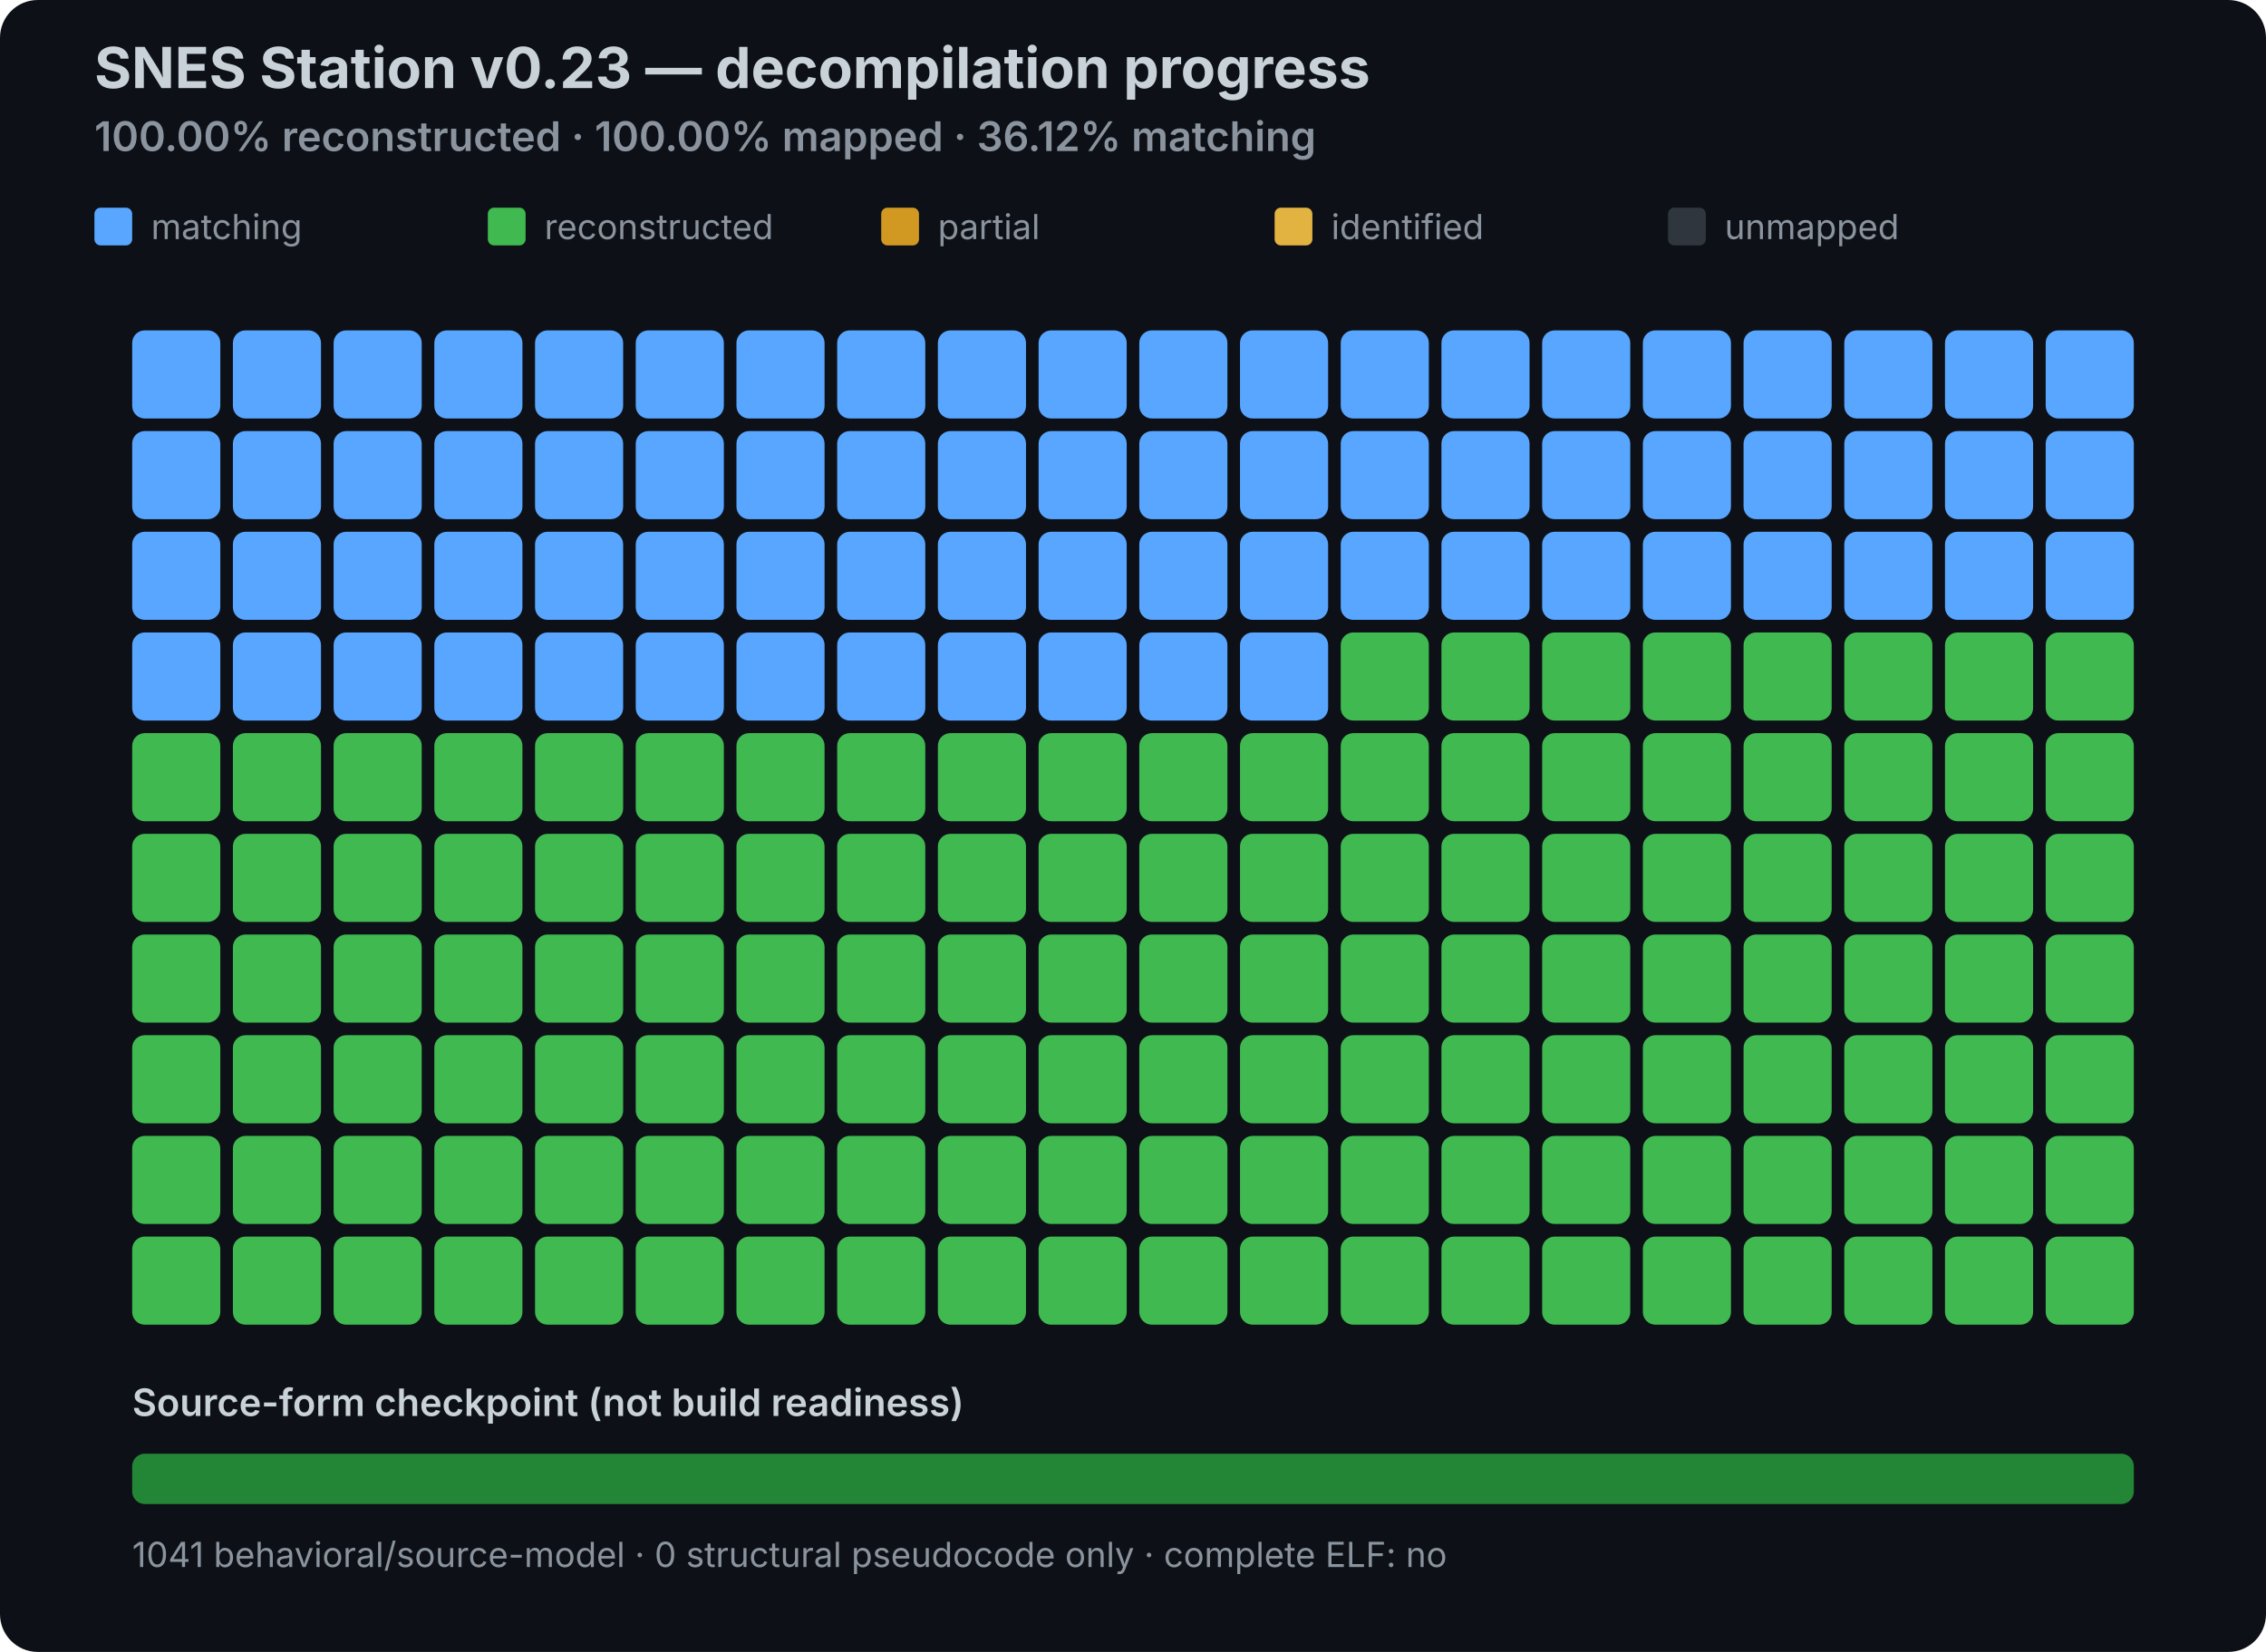
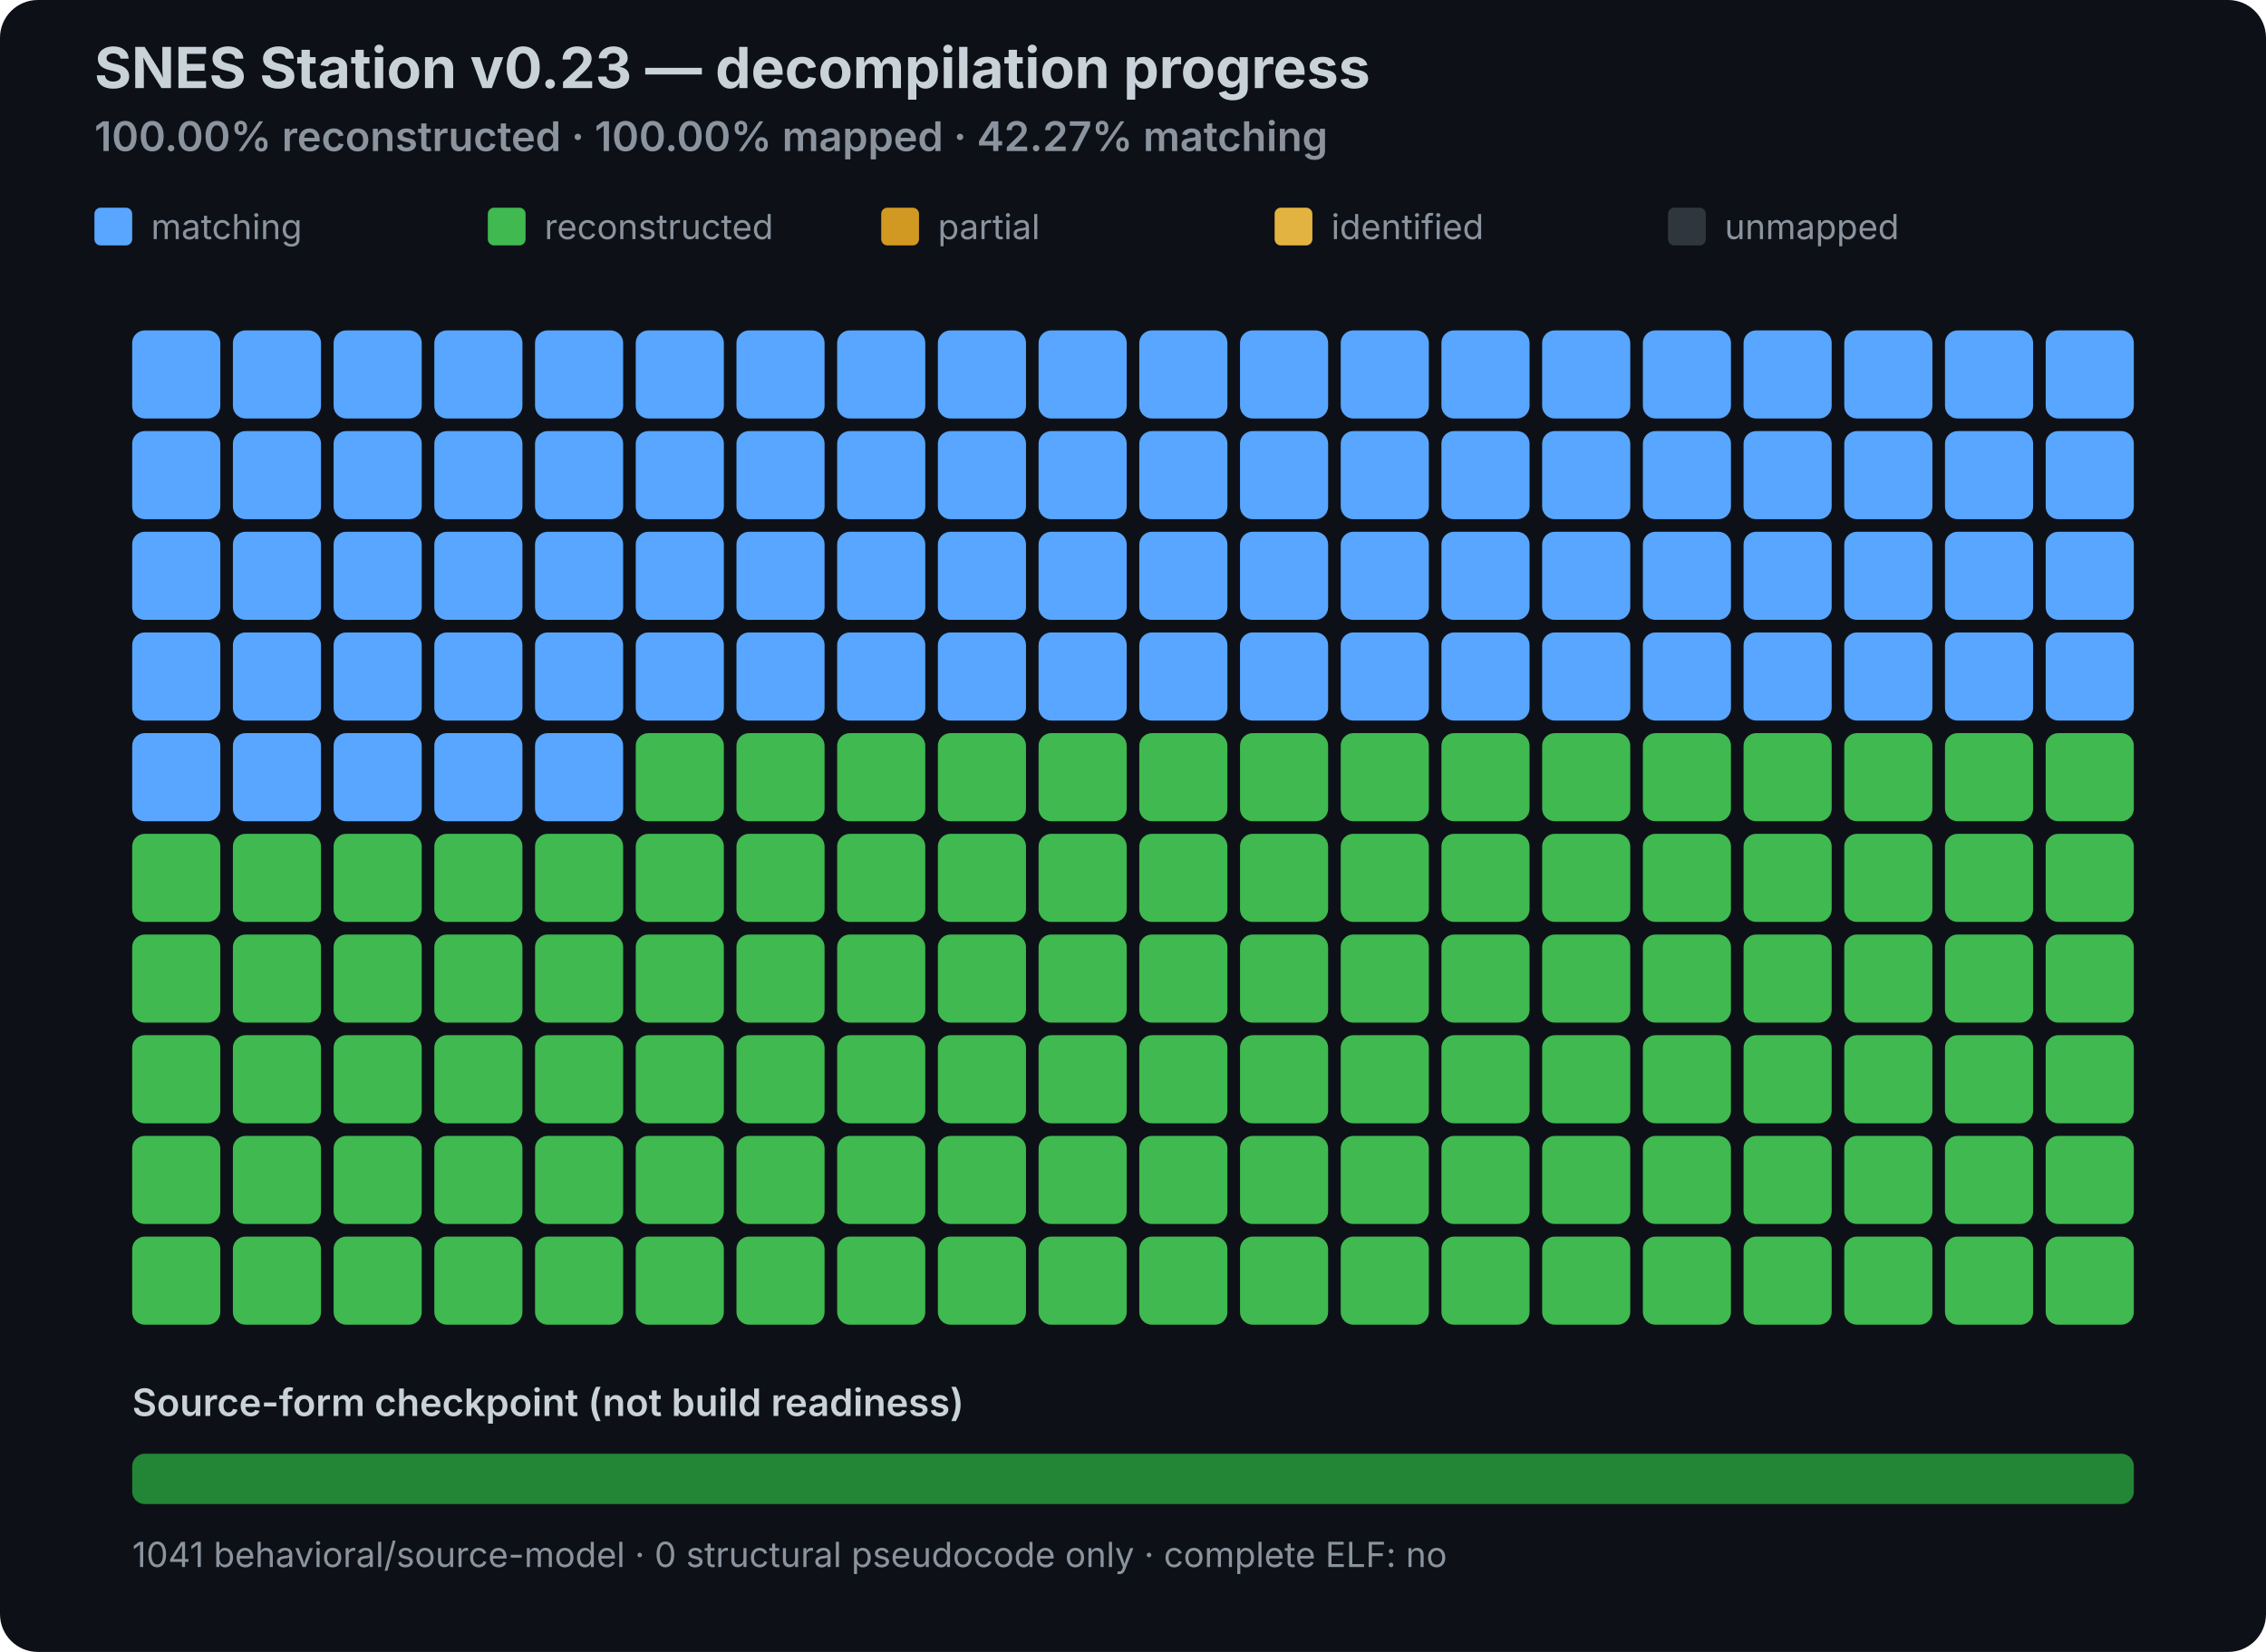
<svg xmlns="http://www.w3.org/2000/svg" width="720" height="525" viewBox="0 0 720 525" role="img" aria-labelledby="title desc">
  <style>
  .title { font: 700 18px -apple-system,BlinkMacSystemFont,"Segoe UI",sans-serif; fill: #c9d1d9; }
  .sub { font: 600 13px -apple-system,BlinkMacSystemFont,"Segoe UI",sans-serif; fill: #8b949e; }
  .legend { font: 11px -apple-system,BlinkMacSystemFont,"Segoe UI",sans-serif; fill: #8b949e; }
  .source { font: 600 12px -apple-system,BlinkMacSystemFont,"Segoe UI",sans-serif; fill: #c9d1d9; }
</style>
  <rect width="100%" height="100%" rx="12" fill="#0d1117" />
  <text x="30" y="28" class="title">SNES Station v0.23 — decompilation progress</text>
-   <text x="30" y="48" class="sub">100.00% reconstructed · 100.00% mapped · 36.12% matching</text>
+   <text x="30" y="48" class="sub">100.00% reconstructed · 100.00% mapped · 42.27% matching</text>
  <rect x="30" y="66" width="12" height="12" rx="2" fill="#58a6ff" />
  <text x="48" y="76" class="legend">matching</text>
  <rect x="155" y="66" width="12" height="12" rx="2" fill="#3fb950" />
  <text x="173" y="76" class="legend">reconstructed</text>
  <rect x="280" y="66" width="12" height="12" rx="2" fill="#d29922" />
  <text x="298" y="76" class="legend">partial</text>
  <rect x="405" y="66" width="12" height="12" rx="2" fill="#e3b341" />
  <text x="423" y="76" class="legend">identified</text>
  <rect x="530" y="66" width="12" height="12" rx="2" fill="#30363d" />
  <text x="548" y="76" class="legend">unmapped</text>
  <rect x="42" y="105" width="28" height="28" rx="4" fill="#58a6ff" data-status="MATCHING" />
  <rect x="74" y="105" width="28" height="28" rx="4" fill="#58a6ff" data-status="MATCHING" />
  <rect x="106" y="105" width="28" height="28" rx="4" fill="#58a6ff" data-status="MATCHING" />
  <rect x="138" y="105" width="28" height="28" rx="4" fill="#58a6ff" data-status="MATCHING" />
  <rect x="170" y="105" width="28" height="28" rx="4" fill="#58a6ff" data-status="MATCHING" />
  <rect x="202" y="105" width="28" height="28" rx="4" fill="#58a6ff" data-status="MATCHING" />
  <rect x="234" y="105" width="28" height="28" rx="4" fill="#58a6ff" data-status="MATCHING" />
  <rect x="266" y="105" width="28" height="28" rx="4" fill="#58a6ff" data-status="MATCHING" />
  <rect x="298" y="105" width="28" height="28" rx="4" fill="#58a6ff" data-status="MATCHING" />
  <rect x="330" y="105" width="28" height="28" rx="4" fill="#58a6ff" data-status="MATCHING" />
  <rect x="362" y="105" width="28" height="28" rx="4" fill="#58a6ff" data-status="MATCHING" />
  <rect x="394" y="105" width="28" height="28" rx="4" fill="#58a6ff" data-status="MATCHING" />
  <rect x="426" y="105" width="28" height="28" rx="4" fill="#58a6ff" data-status="MATCHING" />
  <rect x="458" y="105" width="28" height="28" rx="4" fill="#58a6ff" data-status="MATCHING" />
  <rect x="490" y="105" width="28" height="28" rx="4" fill="#58a6ff" data-status="MATCHING" />
  <rect x="522" y="105" width="28" height="28" rx="4" fill="#58a6ff" data-status="MATCHING" />
  <rect x="554" y="105" width="28" height="28" rx="4" fill="#58a6ff" data-status="MATCHING" />
  <rect x="586" y="105" width="28" height="28" rx="4" fill="#58a6ff" data-status="MATCHING" />
  <rect x="618" y="105" width="28" height="28" rx="4" fill="#58a6ff" data-status="MATCHING" />
  <rect x="650" y="105" width="28" height="28" rx="4" fill="#58a6ff" data-status="MATCHING" />
  <rect x="42" y="137" width="28" height="28" rx="4" fill="#58a6ff" data-status="MATCHING" />
  <rect x="74" y="137" width="28" height="28" rx="4" fill="#58a6ff" data-status="MATCHING" />
  <rect x="106" y="137" width="28" height="28" rx="4" fill="#58a6ff" data-status="MATCHING" />
  <rect x="138" y="137" width="28" height="28" rx="4" fill="#58a6ff" data-status="MATCHING" />
  <rect x="170" y="137" width="28" height="28" rx="4" fill="#58a6ff" data-status="MATCHING" />
  <rect x="202" y="137" width="28" height="28" rx="4" fill="#58a6ff" data-status="MATCHING" />
  <rect x="234" y="137" width="28" height="28" rx="4" fill="#58a6ff" data-status="MATCHING" />
  <rect x="266" y="137" width="28" height="28" rx="4" fill="#58a6ff" data-status="MATCHING" />
  <rect x="298" y="137" width="28" height="28" rx="4" fill="#58a6ff" data-status="MATCHING" />
  <rect x="330" y="137" width="28" height="28" rx="4" fill="#58a6ff" data-status="MATCHING" />
  <rect x="362" y="137" width="28" height="28" rx="4" fill="#58a6ff" data-status="MATCHING" />
  <rect x="394" y="137" width="28" height="28" rx="4" fill="#58a6ff" data-status="MATCHING" />
  <rect x="426" y="137" width="28" height="28" rx="4" fill="#58a6ff" data-status="MATCHING" />
  <rect x="458" y="137" width="28" height="28" rx="4" fill="#58a6ff" data-status="MATCHING" />
  <rect x="490" y="137" width="28" height="28" rx="4" fill="#58a6ff" data-status="MATCHING" />
  <rect x="522" y="137" width="28" height="28" rx="4" fill="#58a6ff" data-status="MATCHING" />
  <rect x="554" y="137" width="28" height="28" rx="4" fill="#58a6ff" data-status="MATCHING" />
  <rect x="586" y="137" width="28" height="28" rx="4" fill="#58a6ff" data-status="MATCHING" />
  <rect x="618" y="137" width="28" height="28" rx="4" fill="#58a6ff" data-status="MATCHING" />
  <rect x="650" y="137" width="28" height="28" rx="4" fill="#58a6ff" data-status="MATCHING" />
  <rect x="42" y="169" width="28" height="28" rx="4" fill="#58a6ff" data-status="MATCHING" />
  <rect x="74" y="169" width="28" height="28" rx="4" fill="#58a6ff" data-status="MATCHING" />
  <rect x="106" y="169" width="28" height="28" rx="4" fill="#58a6ff" data-status="MATCHING" />
  <rect x="138" y="169" width="28" height="28" rx="4" fill="#58a6ff" data-status="MATCHING" />
  <rect x="170" y="169" width="28" height="28" rx="4" fill="#58a6ff" data-status="MATCHING" />
  <rect x="202" y="169" width="28" height="28" rx="4" fill="#58a6ff" data-status="MATCHING" />
  <rect x="234" y="169" width="28" height="28" rx="4" fill="#58a6ff" data-status="MATCHING" />
  <rect x="266" y="169" width="28" height="28" rx="4" fill="#58a6ff" data-status="MATCHING" />
  <rect x="298" y="169" width="28" height="28" rx="4" fill="#58a6ff" data-status="MATCHING" />
  <rect x="330" y="169" width="28" height="28" rx="4" fill="#58a6ff" data-status="MATCHING" />
  <rect x="362" y="169" width="28" height="28" rx="4" fill="#58a6ff" data-status="MATCHING" />
  <rect x="394" y="169" width="28" height="28" rx="4" fill="#58a6ff" data-status="MATCHING" />
  <rect x="426" y="169" width="28" height="28" rx="4" fill="#58a6ff" data-status="MATCHING" />
  <rect x="458" y="169" width="28" height="28" rx="4" fill="#58a6ff" data-status="MATCHING" />
  <rect x="490" y="169" width="28" height="28" rx="4" fill="#58a6ff" data-status="MATCHING" />
  <rect x="522" y="169" width="28" height="28" rx="4" fill="#58a6ff" data-status="MATCHING" />
  <rect x="554" y="169" width="28" height="28" rx="4" fill="#58a6ff" data-status="MATCHING" />
  <rect x="586" y="169" width="28" height="28" rx="4" fill="#58a6ff" data-status="MATCHING" />
  <rect x="618" y="169" width="28" height="28" rx="4" fill="#58a6ff" data-status="MATCHING" />
  <rect x="650" y="169" width="28" height="28" rx="4" fill="#58a6ff" data-status="MATCHING" />
  <rect x="42" y="201" width="28" height="28" rx="4" fill="#58a6ff" data-status="MATCHING" />
  <rect x="74" y="201" width="28" height="28" rx="4" fill="#58a6ff" data-status="MATCHING" />
  <rect x="106" y="201" width="28" height="28" rx="4" fill="#58a6ff" data-status="MATCHING" />
  <rect x="138" y="201" width="28" height="28" rx="4" fill="#58a6ff" data-status="MATCHING" />
  <rect x="170" y="201" width="28" height="28" rx="4" fill="#58a6ff" data-status="MATCHING" />
  <rect x="202" y="201" width="28" height="28" rx="4" fill="#58a6ff" data-status="MATCHING" />
  <rect x="234" y="201" width="28" height="28" rx="4" fill="#58a6ff" data-status="MATCHING" />
  <rect x="266" y="201" width="28" height="28" rx="4" fill="#58a6ff" data-status="MATCHING" />
  <rect x="298" y="201" width="28" height="28" rx="4" fill="#58a6ff" data-status="MATCHING" />
  <rect x="330" y="201" width="28" height="28" rx="4" fill="#58a6ff" data-status="MATCHING" />
  <rect x="362" y="201" width="28" height="28" rx="4" fill="#58a6ff" data-status="MATCHING" />
  <rect x="394" y="201" width="28" height="28" rx="4" fill="#58a6ff" data-status="MATCHING" />
-   <rect x="426" y="201" width="28" height="28" rx="4" fill="#3fb950" data-status="RECONSTRUCTED" />
-   <rect x="458" y="201" width="28" height="28" rx="4" fill="#3fb950" data-status="RECONSTRUCTED" />
-   <rect x="490" y="201" width="28" height="28" rx="4" fill="#3fb950" data-status="RECONSTRUCTED" />
-   <rect x="522" y="201" width="28" height="28" rx="4" fill="#3fb950" data-status="RECONSTRUCTED" />
-   <rect x="554" y="201" width="28" height="28" rx="4" fill="#3fb950" data-status="RECONSTRUCTED" />
-   <rect x="586" y="201" width="28" height="28" rx="4" fill="#3fb950" data-status="RECONSTRUCTED" />
-   <rect x="618" y="201" width="28" height="28" rx="4" fill="#3fb950" data-status="RECONSTRUCTED" />
-   <rect x="650" y="201" width="28" height="28" rx="4" fill="#3fb950" data-status="RECONSTRUCTED" />
-   <rect x="42" y="233" width="28" height="28" rx="4" fill="#3fb950" data-status="RECONSTRUCTED" />
-   <rect x="74" y="233" width="28" height="28" rx="4" fill="#3fb950" data-status="RECONSTRUCTED" />
-   <rect x="106" y="233" width="28" height="28" rx="4" fill="#3fb950" data-status="RECONSTRUCTED" />
-   <rect x="138" y="233" width="28" height="28" rx="4" fill="#3fb950" data-status="RECONSTRUCTED" />
-   <rect x="170" y="233" width="28" height="28" rx="4" fill="#3fb950" data-status="RECONSTRUCTED" />
+   <rect x="426" y="201" width="28" height="28" rx="4" fill="#58a6ff" data-status="MATCHING" />
+   <rect x="458" y="201" width="28" height="28" rx="4" fill="#58a6ff" data-status="MATCHING" />
+   <rect x="490" y="201" width="28" height="28" rx="4" fill="#58a6ff" data-status="MATCHING" />
+   <rect x="522" y="201" width="28" height="28" rx="4" fill="#58a6ff" data-status="MATCHING" />
+   <rect x="554" y="201" width="28" height="28" rx="4" fill="#58a6ff" data-status="MATCHING" />
+   <rect x="586" y="201" width="28" height="28" rx="4" fill="#58a6ff" data-status="MATCHING" />
+   <rect x="618" y="201" width="28" height="28" rx="4" fill="#58a6ff" data-status="MATCHING" />
+   <rect x="650" y="201" width="28" height="28" rx="4" fill="#58a6ff" data-status="MATCHING" />
+   <rect x="42" y="233" width="28" height="28" rx="4" fill="#58a6ff" data-status="MATCHING" />
+   <rect x="74" y="233" width="28" height="28" rx="4" fill="#58a6ff" data-status="MATCHING" />
+   <rect x="106" y="233" width="28" height="28" rx="4" fill="#58a6ff" data-status="MATCHING" />
+   <rect x="138" y="233" width="28" height="28" rx="4" fill="#58a6ff" data-status="MATCHING" />
+   <rect x="170" y="233" width="28" height="28" rx="4" fill="#58a6ff" data-status="MATCHING" />
  <rect x="202" y="233" width="28" height="28" rx="4" fill="#3fb950" data-status="RECONSTRUCTED" />
  <rect x="234" y="233" width="28" height="28" rx="4" fill="#3fb950" data-status="RECONSTRUCTED" />
  <rect x="266" y="233" width="28" height="28" rx="4" fill="#3fb950" data-status="RECONSTRUCTED" />
  <rect x="298" y="233" width="28" height="28" rx="4" fill="#3fb950" data-status="RECONSTRUCTED" />
  <rect x="330" y="233" width="28" height="28" rx="4" fill="#3fb950" data-status="RECONSTRUCTED" />
  <rect x="362" y="233" width="28" height="28" rx="4" fill="#3fb950" data-status="RECONSTRUCTED" />
  <rect x="394" y="233" width="28" height="28" rx="4" fill="#3fb950" data-status="RECONSTRUCTED" />
  <rect x="426" y="233" width="28" height="28" rx="4" fill="#3fb950" data-status="RECONSTRUCTED" />
  <rect x="458" y="233" width="28" height="28" rx="4" fill="#3fb950" data-status="RECONSTRUCTED" />
  <rect x="490" y="233" width="28" height="28" rx="4" fill="#3fb950" data-status="RECONSTRUCTED" />
  <rect x="522" y="233" width="28" height="28" rx="4" fill="#3fb950" data-status="RECONSTRUCTED" />
  <rect x="554" y="233" width="28" height="28" rx="4" fill="#3fb950" data-status="RECONSTRUCTED" />
  <rect x="586" y="233" width="28" height="28" rx="4" fill="#3fb950" data-status="RECONSTRUCTED" />
  <rect x="618" y="233" width="28" height="28" rx="4" fill="#3fb950" data-status="RECONSTRUCTED" />
  <rect x="650" y="233" width="28" height="28" rx="4" fill="#3fb950" data-status="RECONSTRUCTED" />
  <rect x="42" y="265" width="28" height="28" rx="4" fill="#3fb950" data-status="RECONSTRUCTED" />
  <rect x="74" y="265" width="28" height="28" rx="4" fill="#3fb950" data-status="RECONSTRUCTED" />
  <rect x="106" y="265" width="28" height="28" rx="4" fill="#3fb950" data-status="RECONSTRUCTED" />
  <rect x="138" y="265" width="28" height="28" rx="4" fill="#3fb950" data-status="RECONSTRUCTED" />
  <rect x="170" y="265" width="28" height="28" rx="4" fill="#3fb950" data-status="RECONSTRUCTED" />
  <rect x="202" y="265" width="28" height="28" rx="4" fill="#3fb950" data-status="RECONSTRUCTED" />
  <rect x="234" y="265" width="28" height="28" rx="4" fill="#3fb950" data-status="RECONSTRUCTED" />
  <rect x="266" y="265" width="28" height="28" rx="4" fill="#3fb950" data-status="RECONSTRUCTED" />
  <rect x="298" y="265" width="28" height="28" rx="4" fill="#3fb950" data-status="RECONSTRUCTED" />
  <rect x="330" y="265" width="28" height="28" rx="4" fill="#3fb950" data-status="RECONSTRUCTED" />
  <rect x="362" y="265" width="28" height="28" rx="4" fill="#3fb950" data-status="RECONSTRUCTED" />
  <rect x="394" y="265" width="28" height="28" rx="4" fill="#3fb950" data-status="RECONSTRUCTED" />
  <rect x="426" y="265" width="28" height="28" rx="4" fill="#3fb950" data-status="RECONSTRUCTED" />
  <rect x="458" y="265" width="28" height="28" rx="4" fill="#3fb950" data-status="RECONSTRUCTED" />
  <rect x="490" y="265" width="28" height="28" rx="4" fill="#3fb950" data-status="RECONSTRUCTED" />
  <rect x="522" y="265" width="28" height="28" rx="4" fill="#3fb950" data-status="RECONSTRUCTED" />
  <rect x="554" y="265" width="28" height="28" rx="4" fill="#3fb950" data-status="RECONSTRUCTED" />
  <rect x="586" y="265" width="28" height="28" rx="4" fill="#3fb950" data-status="RECONSTRUCTED" />
  <rect x="618" y="265" width="28" height="28" rx="4" fill="#3fb950" data-status="RECONSTRUCTED" />
  <rect x="650" y="265" width="28" height="28" rx="4" fill="#3fb950" data-status="RECONSTRUCTED" />
  <rect x="42" y="297" width="28" height="28" rx="4" fill="#3fb950" data-status="RECONSTRUCTED" />
  <rect x="74" y="297" width="28" height="28" rx="4" fill="#3fb950" data-status="RECONSTRUCTED" />
  <rect x="106" y="297" width="28" height="28" rx="4" fill="#3fb950" data-status="RECONSTRUCTED" />
  <rect x="138" y="297" width="28" height="28" rx="4" fill="#3fb950" data-status="RECONSTRUCTED" />
  <rect x="170" y="297" width="28" height="28" rx="4" fill="#3fb950" data-status="RECONSTRUCTED" />
  <rect x="202" y="297" width="28" height="28" rx="4" fill="#3fb950" data-status="RECONSTRUCTED" />
  <rect x="234" y="297" width="28" height="28" rx="4" fill="#3fb950" data-status="RECONSTRUCTED" />
  <rect x="266" y="297" width="28" height="28" rx="4" fill="#3fb950" data-status="RECONSTRUCTED" />
  <rect x="298" y="297" width="28" height="28" rx="4" fill="#3fb950" data-status="RECONSTRUCTED" />
  <rect x="330" y="297" width="28" height="28" rx="4" fill="#3fb950" data-status="RECONSTRUCTED" />
  <rect x="362" y="297" width="28" height="28" rx="4" fill="#3fb950" data-status="RECONSTRUCTED" />
  <rect x="394" y="297" width="28" height="28" rx="4" fill="#3fb950" data-status="RECONSTRUCTED" />
  <rect x="426" y="297" width="28" height="28" rx="4" fill="#3fb950" data-status="RECONSTRUCTED" />
  <rect x="458" y="297" width="28" height="28" rx="4" fill="#3fb950" data-status="RECONSTRUCTED" />
  <rect x="490" y="297" width="28" height="28" rx="4" fill="#3fb950" data-status="RECONSTRUCTED" />
  <rect x="522" y="297" width="28" height="28" rx="4" fill="#3fb950" data-status="RECONSTRUCTED" />
  <rect x="554" y="297" width="28" height="28" rx="4" fill="#3fb950" data-status="RECONSTRUCTED" />
  <rect x="586" y="297" width="28" height="28" rx="4" fill="#3fb950" data-status="RECONSTRUCTED" />
  <rect x="618" y="297" width="28" height="28" rx="4" fill="#3fb950" data-status="RECONSTRUCTED" />
  <rect x="650" y="297" width="28" height="28" rx="4" fill="#3fb950" data-status="RECONSTRUCTED" />
  <rect x="42" y="329" width="28" height="28" rx="4" fill="#3fb950" data-status="RECONSTRUCTED" />
  <rect x="74" y="329" width="28" height="28" rx="4" fill="#3fb950" data-status="RECONSTRUCTED" />
  <rect x="106" y="329" width="28" height="28" rx="4" fill="#3fb950" data-status="RECONSTRUCTED" />
  <rect x="138" y="329" width="28" height="28" rx="4" fill="#3fb950" data-status="RECONSTRUCTED" />
  <rect x="170" y="329" width="28" height="28" rx="4" fill="#3fb950" data-status="RECONSTRUCTED" />
  <rect x="202" y="329" width="28" height="28" rx="4" fill="#3fb950" data-status="RECONSTRUCTED" />
  <rect x="234" y="329" width="28" height="28" rx="4" fill="#3fb950" data-status="RECONSTRUCTED" />
  <rect x="266" y="329" width="28" height="28" rx="4" fill="#3fb950" data-status="RECONSTRUCTED" />
  <rect x="298" y="329" width="28" height="28" rx="4" fill="#3fb950" data-status="RECONSTRUCTED" />
  <rect x="330" y="329" width="28" height="28" rx="4" fill="#3fb950" data-status="RECONSTRUCTED" />
  <rect x="362" y="329" width="28" height="28" rx="4" fill="#3fb950" data-status="RECONSTRUCTED" />
  <rect x="394" y="329" width="28" height="28" rx="4" fill="#3fb950" data-status="RECONSTRUCTED" />
  <rect x="426" y="329" width="28" height="28" rx="4" fill="#3fb950" data-status="RECONSTRUCTED" />
  <rect x="458" y="329" width="28" height="28" rx="4" fill="#3fb950" data-status="RECONSTRUCTED" />
  <rect x="490" y="329" width="28" height="28" rx="4" fill="#3fb950" data-status="RECONSTRUCTED" />
  <rect x="522" y="329" width="28" height="28" rx="4" fill="#3fb950" data-status="RECONSTRUCTED" />
  <rect x="554" y="329" width="28" height="28" rx="4" fill="#3fb950" data-status="RECONSTRUCTED" />
  <rect x="586" y="329" width="28" height="28" rx="4" fill="#3fb950" data-status="RECONSTRUCTED" />
  <rect x="618" y="329" width="28" height="28" rx="4" fill="#3fb950" data-status="RECONSTRUCTED" />
  <rect x="650" y="329" width="28" height="28" rx="4" fill="#3fb950" data-status="RECONSTRUCTED" />
  <rect x="42" y="361" width="28" height="28" rx="4" fill="#3fb950" data-status="RECONSTRUCTED" />
  <rect x="74" y="361" width="28" height="28" rx="4" fill="#3fb950" data-status="RECONSTRUCTED" />
  <rect x="106" y="361" width="28" height="28" rx="4" fill="#3fb950" data-status="RECONSTRUCTED" />
  <rect x="138" y="361" width="28" height="28" rx="4" fill="#3fb950" data-status="RECONSTRUCTED" />
  <rect x="170" y="361" width="28" height="28" rx="4" fill="#3fb950" data-status="RECONSTRUCTED" />
  <rect x="202" y="361" width="28" height="28" rx="4" fill="#3fb950" data-status="RECONSTRUCTED" />
  <rect x="234" y="361" width="28" height="28" rx="4" fill="#3fb950" data-status="RECONSTRUCTED" />
  <rect x="266" y="361" width="28" height="28" rx="4" fill="#3fb950" data-status="RECONSTRUCTED" />
  <rect x="298" y="361" width="28" height="28" rx="4" fill="#3fb950" data-status="RECONSTRUCTED" />
  <rect x="330" y="361" width="28" height="28" rx="4" fill="#3fb950" data-status="RECONSTRUCTED" />
  <rect x="362" y="361" width="28" height="28" rx="4" fill="#3fb950" data-status="RECONSTRUCTED" />
  <rect x="394" y="361" width="28" height="28" rx="4" fill="#3fb950" data-status="RECONSTRUCTED" />
  <rect x="426" y="361" width="28" height="28" rx="4" fill="#3fb950" data-status="RECONSTRUCTED" />
  <rect x="458" y="361" width="28" height="28" rx="4" fill="#3fb950" data-status="RECONSTRUCTED" />
  <rect x="490" y="361" width="28" height="28" rx="4" fill="#3fb950" data-status="RECONSTRUCTED" />
  <rect x="522" y="361" width="28" height="28" rx="4" fill="#3fb950" data-status="RECONSTRUCTED" />
  <rect x="554" y="361" width="28" height="28" rx="4" fill="#3fb950" data-status="RECONSTRUCTED" />
  <rect x="586" y="361" width="28" height="28" rx="4" fill="#3fb950" data-status="RECONSTRUCTED" />
  <rect x="618" y="361" width="28" height="28" rx="4" fill="#3fb950" data-status="RECONSTRUCTED" />
  <rect x="650" y="361" width="28" height="28" rx="4" fill="#3fb950" data-status="RECONSTRUCTED" />
  <rect x="42" y="393" width="28" height="28" rx="4" fill="#3fb950" data-status="RECONSTRUCTED" />
  <rect x="74" y="393" width="28" height="28" rx="4" fill="#3fb950" data-status="RECONSTRUCTED" />
  <rect x="106" y="393" width="28" height="28" rx="4" fill="#3fb950" data-status="RECONSTRUCTED" />
  <rect x="138" y="393" width="28" height="28" rx="4" fill="#3fb950" data-status="RECONSTRUCTED" />
  <rect x="170" y="393" width="28" height="28" rx="4" fill="#3fb950" data-status="RECONSTRUCTED" />
  <rect x="202" y="393" width="28" height="28" rx="4" fill="#3fb950" data-status="RECONSTRUCTED" />
  <rect x="234" y="393" width="28" height="28" rx="4" fill="#3fb950" data-status="RECONSTRUCTED" />
  <rect x="266" y="393" width="28" height="28" rx="4" fill="#3fb950" data-status="RECONSTRUCTED" />
  <rect x="298" y="393" width="28" height="28" rx="4" fill="#3fb950" data-status="RECONSTRUCTED" />
  <rect x="330" y="393" width="28" height="28" rx="4" fill="#3fb950" data-status="RECONSTRUCTED" />
  <rect x="362" y="393" width="28" height="28" rx="4" fill="#3fb950" data-status="RECONSTRUCTED" />
  <rect x="394" y="393" width="28" height="28" rx="4" fill="#3fb950" data-status="RECONSTRUCTED" />
  <rect x="426" y="393" width="28" height="28" rx="4" fill="#3fb950" data-status="RECONSTRUCTED" />
  <rect x="458" y="393" width="28" height="28" rx="4" fill="#3fb950" data-status="RECONSTRUCTED" />
  <rect x="490" y="393" width="28" height="28" rx="4" fill="#3fb950" data-status="RECONSTRUCTED" />
  <rect x="522" y="393" width="28" height="28" rx="4" fill="#3fb950" data-status="RECONSTRUCTED" />
  <rect x="554" y="393" width="28" height="28" rx="4" fill="#3fb950" data-status="RECONSTRUCTED" />
  <rect x="586" y="393" width="28" height="28" rx="4" fill="#3fb950" data-status="RECONSTRUCTED" />
  <rect x="618" y="393" width="28" height="28" rx="4" fill="#3fb950" data-status="RECONSTRUCTED" />
  <rect x="650" y="393" width="28" height="28" rx="4" fill="#3fb950" data-status="RECONSTRUCTED" />
  <text x="42" y="450" class="source">Source-form checkpoint (not build readiness)</text>
  <rect x="42" y="462" width="636" height="16" rx="4" fill="#238636" />
  <rect x="678" y="462" width="0" height="16" rx="4" fill="#d29922" />
  <text x="42" y="498" class="legend">1041 behavioral/source-model · 0 structural pseudocode only · complete ELF: no</text>
</svg>
